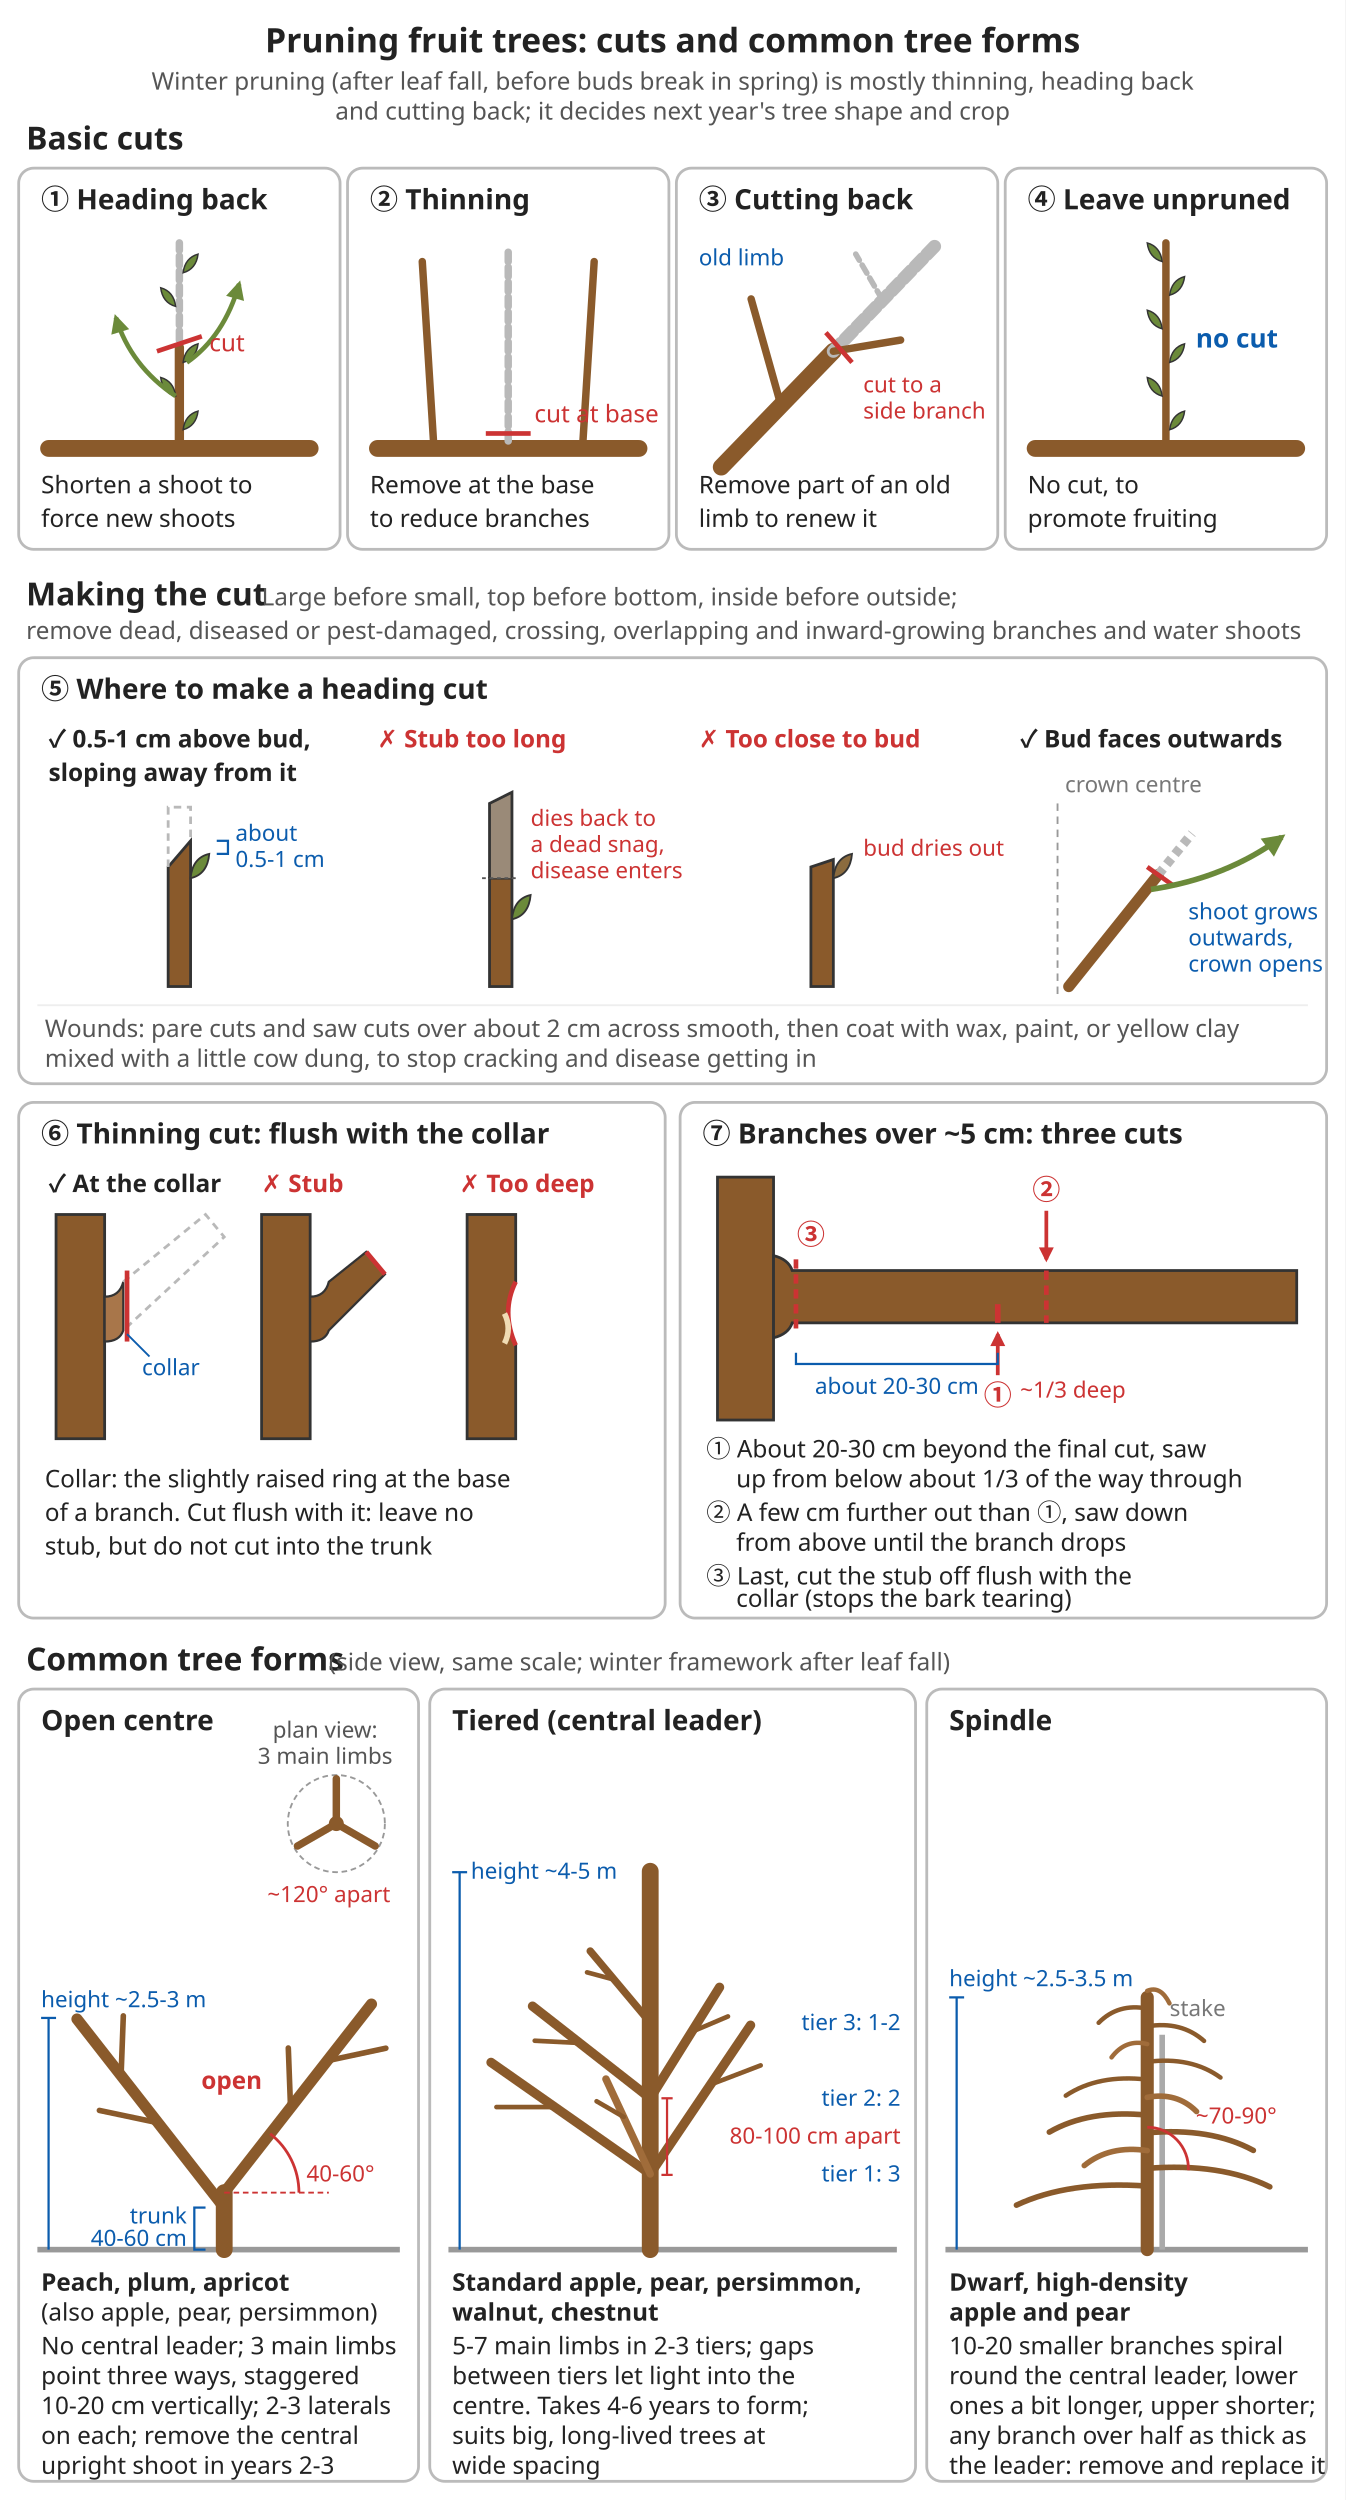
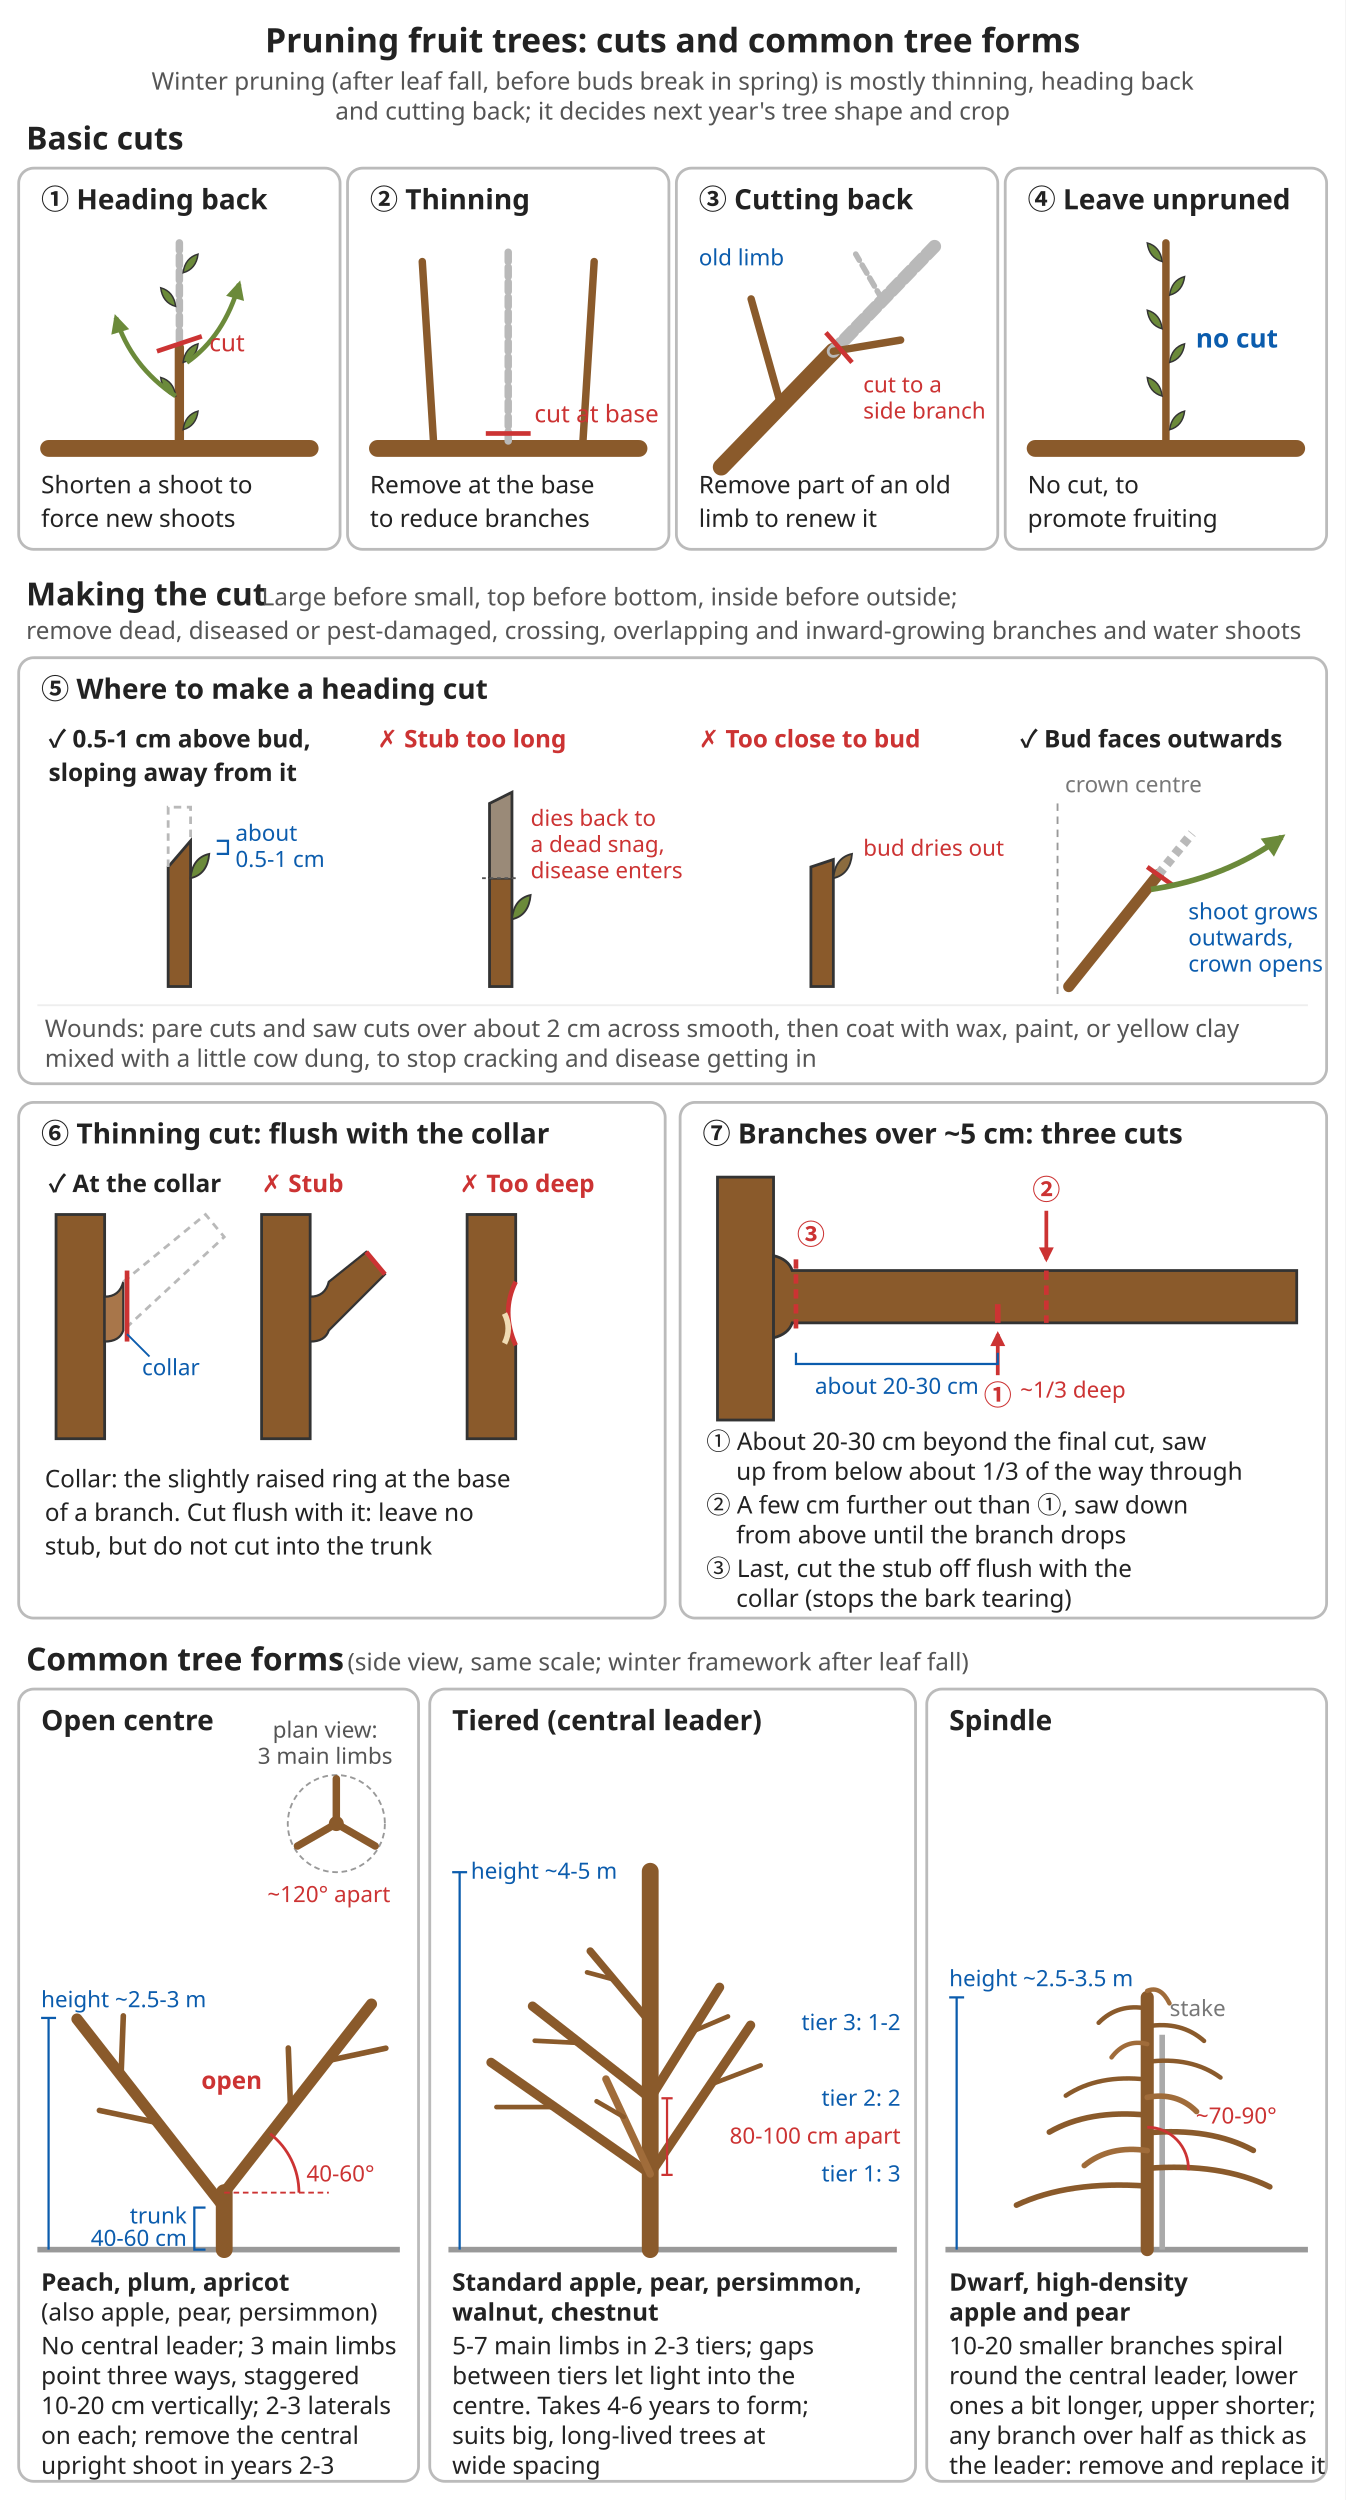
<svg xmlns="http://www.w3.org/2000/svg" viewBox="0 0 720 1338" width="720" height="1338" role="img" aria-label="Training and pruning fruit trees. Basic cuts: heading back shortens a shoot to force new shoots; thinning removes a branch at its base to reduce the number of branches; cutting back removes part of an older limb to renew it; leaving a shoot unpruned promotes fruiting. A heading cut is made about 0.5-1 cm above a bud, sloping away from the bud; the bud below the cut faces outwards so the new shoot grows outwards and the crown opens; a stub left too long dies back into a dead snag where disease gets in; a cut too close to the bud makes the bud dry out. A thinning cut is made flush with the collar at the base of the branch, leaving no stub but not cutting into the trunk; cuts and saw cuts over about 2 cm across are pared smooth and coated with wax, paint or clay. Branches over about 5 cm across are removed with three cuts: first saw up from below about 1/3 of the way through, about 20-30 cm beyond the final cut; then a few cm further out saw down from above until the branch falls; finally cut off the stub flush with the collar. Common tree forms: open centre, trunk about 40-60 cm high, no central leader, 3 main limbs about 120° apart, staggered about 10-20 cm vertically, at about 40-60° to the horizontal, 2-3 laterals on each main limb, tree about 2.5-3 m tall, used for peach, plum, apricot and others; tiered form with a central leader, 5-7 main limbs in 2-3 tiers, 3 in the first tier, 2 in the second and 1-2 in the third, tiers about 80-100 cm apart, tree about 4-5 m tall, takes 4-6 years to form, used for standard apple trees, pear, persimmon, walnut and chestnut; spindle, 10-20 smaller branches spiralling round one upright central leader, tied down to about 70-90° from the leader or even drooping, longer below and shorter above, tree about 2.5-3.5 m tall, used for dwarf high-density apple and pear.">
  <rect width="100%" height="100%" fill="#fff" />
  <defs>
    <marker id="arR" viewBox="0 0 10 10" refX="8" refY="5" markerWidth="4" markerHeight="4" orient="auto">
      <path d="M0,0 L10,5 L0,10 Z" fill="#c33" />
    </marker>
    <marker id="arG" viewBox="0 0 10 10" refX="8" refY="5" markerWidth="4" markerHeight="4" orient="auto">
      <path d="M0,0 L10,5 L0,10 Z" fill="#6b8a3a" />
    </marker>
    <path id="budR" d="M0,0 q7,-2 8,-10 q-7,2 -8,10 z" fill="#6b8a3a" stroke="#333" stroke-width="0.8" />
    <path id="budL" d="M0,0 q-7,-2 -8,-10 q7,2 8,10 z" fill="#6b8a3a" stroke="#333" stroke-width="0.8" />
  </defs>
  <g font-family="'Noto Sans','Noto Sans CJK SC',Arial,sans-serif" font-size="14" fill="#222">
    <text x="360" y="28" font-size="18" font-weight="bold" text-anchor="middle">Pruning fruit trees: cuts and common tree forms</text>
    <text x="360" y="48" font-size="13" text-anchor="middle" fill="#555">Winter pruning (after leaf fall, before buds break in spring) is mostly thinning, heading back</text>
    <text x="360" y="64" font-size="13" text-anchor="middle" fill="#555">and cutting back; it decides next year's tree shape and crop</text>
    <text x="14" y="80" font-size="17" font-weight="bold">Basic cuts</text>
    <g transform="translate(10,90)">
      <rect width="172" height="204" rx="8" fill="none" stroke="#bbb" stroke-width="1.5" />
      <text x="12" y="22" font-size="15" font-weight="bold">① Heading back</text>
      <line x1="16" y1="150" x2="156" y2="150" stroke="#8a5a2b" stroke-width="9" stroke-linecap="round" />
      <line x1="86" y1="150" x2="86" y2="96" stroke="#8a5a2b" stroke-width="5" stroke-linecap="round" />
      <line x1="86" y1="92" x2="86" y2="40" stroke="#b9b9b9" stroke-width="4" stroke-linecap="round" stroke-dasharray="5 3" />
      <use href="#budR" x="88" y="140" />
      <use href="#budL" x="84" y="122" />
      <use href="#budR" x="88" y="104" />
      <use href="#budL" x="84" y="74" />
      <use href="#budR" x="88" y="56" />
      <path d="M74,98 L98,90" stroke="#c33" stroke-width="2.5" />
      <path d="M90,104 Q110,90 118,62" fill="none" stroke="#6b8a3a" stroke-width="2.5" marker-end="url(#arG)" />
      <path d="M84,122 Q60,106 52,80" fill="none" stroke="#6b8a3a" stroke-width="2.5" marker-end="url(#arG)" />
      <text x="102" y="98" font-size="13" fill="#c33">cut</text>
      <text x="12" y="174" font-size="13">Shorten a shoot to</text>
      <text x="12" y="192" font-size="13">force new shoots</text>
    </g>
    <g transform="translate(186,90)">
      <rect width="172" height="204" rx="8" fill="none" stroke="#bbb" stroke-width="1.5" />
      <text x="12" y="22" font-size="15" font-weight="bold">② Thinning</text>
      <line x1="16" y1="150" x2="156" y2="150" stroke="#8a5a2b" stroke-width="9" stroke-linecap="round" />
      <line x1="46" y1="146" x2="40" y2="50" stroke="#8a5a2b" stroke-width="4" stroke-linecap="round" />
      <line x1="86" y1="146" x2="86" y2="44" stroke="#b9b9b9" stroke-width="4" stroke-linecap="round" stroke-dasharray="5 3" />
      <line x1="126" y1="146" x2="132" y2="50" stroke="#8a5a2b" stroke-width="4" stroke-linecap="round" />
      <path d="M74,142 H98" stroke="#c33" stroke-width="2.5" />
      <text x="100" y="136" font-size="13" fill="#c33">cut at base</text>
      <text x="12" y="174" font-size="13">Remove at the base</text>
      <text x="12" y="192" font-size="13">to reduce branches</text>
    </g>
    <g transform="translate(362,90)">
      <rect width="172" height="204" rx="8" fill="none" stroke="#bbb" stroke-width="1.5" />
      <text x="12" y="22" font-size="15" font-weight="bold">③ Cutting back</text>
      <line x1="24" y1="160" x2="84" y2="98" stroke="#8a5a2b" stroke-width="9" stroke-linecap="round" />
      <line x1="84" y1="98" x2="140" y2="40" stroke="#b9b9b9" stroke-width="7" stroke-linecap="round" stroke-dasharray="6 3" />
      <line x1="56" y1="127" x2="40" y2="70" stroke="#8a5a2b" stroke-width="4" stroke-linecap="round" />
      <line x1="84" y1="98" x2="120" y2="92" stroke="#8a5a2b" stroke-width="4" stroke-linecap="round" />
      <line x1="110" y1="70" x2="96" y2="46" stroke="#b9b9b9" stroke-width="3" stroke-linecap="round" stroke-dasharray="5 3" />
      <path d="M80,88 L94,104" stroke="#c33" stroke-width="2.5" />
      <text x="12" y="174" font-size="13">Remove part of an old</text>
      <text x="12" y="192" font-size="13">limb to renew it</text>
      <text x="100" y="120" font-size="12" fill="#c33">cut to a</text>
      <text x="100" y="134" font-size="12" fill="#c33">side branch</text>
      <text x="12" y="52" font-size="12" fill="#0b5cad">old limb</text>
    </g>
    <g transform="translate(538,90)">
      <rect width="172" height="204" rx="8" fill="none" stroke="#bbb" stroke-width="1.5" />
      <text x="12" y="22" font-size="15" font-weight="bold">④ Leave unpruned</text>
      <line x1="16" y1="150" x2="156" y2="150" stroke="#8a5a2b" stroke-width="9" stroke-linecap="round" />
      <line x1="86" y1="150" x2="86" y2="40" stroke="#8a5a2b" stroke-width="4" stroke-linecap="round" />
      <use href="#budR" x="88" y="140" />
      <use href="#budL" x="84" y="122" />
      <use href="#budR" x="88" y="104" />
      <use href="#budL" x="84" y="86" />
      <use href="#budR" x="88" y="68" />
      <use href="#budL" x="84" y="50" />
      <text x="102" y="96" fill="#0b5cad" font-weight="bold">no cut</text>
      <text x="12" y="174" font-size="13">No cut, to</text>
      <text x="12" y="192" font-size="13">promote fruiting</text>
    </g>
    <text x="14" y="324" font-size="17" font-weight="bold">Making the cut</text>
    <text x="140" y="324" font-size="13" fill="#555">Large before small, top before bottom, inside before outside;</text>
    <text x="14" y="342" font-size="13" fill="#555">remove dead, diseased or pest-damaged, crossing, overlapping and inward-growing branches and water shoots</text>
    <g transform="translate(10,352)">
      <rect width="700" height="228" rx="8" fill="none" stroke="#bbb" stroke-width="1.5" />
      <text x="12" y="22" font-size="15" font-weight="bold">⑤ Where to make a heading cut</text>
      <path d="M80,176 V112 L92,98 V176 Z" fill="#8a5a2b" stroke="#333" stroke-width="1.5" />
      <path d="M92,118 q9,-2 10,-13 q-9,2 -10,13 z" fill="#6b8a3a" stroke="#333" stroke-width="1" />
      <path d="M80,112 V80 H92 V98" fill="none" stroke="#b9b9b9" stroke-width="1.5" stroke-dasharray="4 3" />
      <path d="M106,98 H112 V105 H106" fill="none" stroke="#0b5cad" stroke-width="1.2" />
      <text x="116" y="98" font-size="12" fill="#0b5cad">about</text>
      <text x="116" y="112" font-size="12" fill="#0b5cad">0.5-1 cm</text>
      <text x="16" y="48" font-size="13" font-weight="bold">✓ 0.5-1 cm above bud,</text>
      <text x="16" y="66" font-size="13" font-weight="bold">sloping away from it</text>
      <path d="M252,176 V118 H264 V176 Z" fill="#8a5a2b" stroke="#333" stroke-width="1.5" />
      <path d="M252,118 V78 L264,72 V118" fill="#9a8a78" stroke="#333" stroke-width="1.5" />
      <path d="M264,140 q9,-2 10,-13 q-9,2 -10,13 z" fill="#6b8a3a" stroke="#333" stroke-width="1" />
      <path d="M248,118 H268" stroke="#555" stroke-width="1" stroke-dasharray="2 2" />
      <text x="192" y="48" font-size="13" fill="#c33" font-weight="bold">✗ Stub too long</text>
      <text x="274" y="90" font-size="12" fill="#c33">dies back to</text>
      <text x="274" y="104" font-size="12" fill="#c33">a dead snag,</text>
      <text x="274" y="118" font-size="12" fill="#c33">disease enters</text>
      <path d="M424,176 V112 L436,108 V176 Z" fill="#8a5a2b" stroke="#333" stroke-width="1.5" />
      <path d="M436,118 q9,-2 10,-13 q-9,2 -10,13 z" fill="#8b6b3e" stroke="#333" stroke-width="1" />
      <text x="364" y="48" font-size="13" fill="#c33" font-weight="bold">✗ Too close to bud</text>
      <text x="452" y="106" font-size="12" fill="#c33">bud dries out</text>
      <path d="M556,180 V76" stroke="#999" stroke-width="1" stroke-dasharray="4 3" />
      <text x="560" y="72" font-size="12" fill="#777">crown centre</text>
      <path d="M562,176 L610,116" stroke="#8a5a2b" stroke-width="6" stroke-linecap="round" />
      <path d="M610,116 L628,94" stroke="#b9b9b9" stroke-width="5" stroke-dasharray="4 3" />
      <path d="M604,112 L618,122" stroke="#c33" stroke-width="2.5" />
      <path d="M606,124 Q646,118 676,96" fill="none" stroke="#6b8a3a" stroke-width="3" marker-end="url(#arG)" />
      <text x="536" y="48" font-size="13" font-weight="bold">✓ Bud faces outwards</text>
      <text x="626" y="140" font-size="12" fill="#0b5cad">shoot grows</text>
      <text x="626" y="154" font-size="12" fill="#0b5cad">outwards,</text>
      <text x="626" y="168" font-size="12" fill="#0b5cad">crown opens</text>
      <line x1="10" y1="186" x2="690" y2="186" stroke="#eee" />
      <text x="14" y="203" font-size="13" fill="#555">Wounds: pare cuts and saw cuts over about 2 cm across smooth, then coat with wax, paint, or yellow clay</text>
      <text x="14" y="219" font-size="13" fill="#555">mixed with a little cow dung, to stop cracking and disease getting in</text>
    </g>
    <g transform="translate(10,590)">
      <rect width="346" height="276" rx="8" fill="none" stroke="#bbb" stroke-width="1.5" />
      <text x="12" y="22" font-size="15" font-weight="bold">⑥ Thinning cut: flush with the collar</text>
      <rect x="20" y="60" width="26" height="120" fill="#8a5a2b" stroke="#333" stroke-width="1.5" />
      <path d="M46,104 Q54,104 56,96 V122 Q54,128 46,128 Z" fill="#a8764a" stroke="#333" stroke-width="1.2" />
      <path d="M56,96 L100,60 L110,72 L56,122" fill="none" stroke="#b9b9b9" stroke-width="1.5" stroke-dasharray="4 3" />
      <path d="M58,90 V128" stroke="#c33" stroke-width="2.5" />
      <rect x="130" y="60" width="26" height="120" fill="#8a5a2b" stroke="#333" stroke-width="1.5" />
      <path d="M156,104 Q164,104 166,96 L186,80 L196,92 L166,122 Q164,128 156,128 Z" fill="#8a5a2b" stroke="#333" stroke-width="1.2" />
      <path d="M186,80 L196,92" stroke="#c33" stroke-width="2.5" />
      <path d="M240,60 H266 V96 Q258,112 266,130 V180 H240 Z" fill="#8a5a2b" stroke="#333" stroke-width="1.5" />
      <path d="M266,96 Q258,112 266,130" fill="none" stroke="#c33" stroke-width="2.5" />
      <path d="M260,113 q4,8 0,16" fill="none" stroke="#f0dcb4" stroke-width="3" />
      <text x="16" y="48" font-size="13" font-weight="bold">✓ At the collar</text>
      <text x="130" y="48" font-size="13" fill="#c33" font-weight="bold">✗ Stub</text>
      <text x="236" y="48" font-size="13" fill="#c33" font-weight="bold">✗ Too deep</text>
      <text x="66" y="146" font-size="12" fill="#0b5cad">collar</text>
      <line x1="70" y1="136" x2="58" y2="124" stroke="#0b5cad" stroke-width="1" />
      <text x="14" y="206" font-size="13">Collar: the slightly raised ring at the base</text>
      <text x="14" y="224" font-size="13">of a branch. Cut flush with it: leave no</text>
      <text x="14" y="242" font-size="13">stub, but do not cut into the trunk</text>
    </g>
    <g transform="translate(364,590)">
      <rect width="346" height="276" rx="8" fill="none" stroke="#bbb" stroke-width="1.5" />
      <text x="12" y="22" font-size="15" font-weight="bold">⑦ Branches over ~5 cm: three cuts</text>
      <rect x="20" y="40" width="30" height="130" fill="#8a5a2b" stroke="#333" stroke-width="1.5" />
      <path d="M50,82 Q58,84 60,90 H330 V118 H60 Q58,124 50,126 Z" fill="#8a5a2b" stroke="#333" stroke-width="1.5" />
      <path d="M170,118 V108" stroke="#c33" stroke-width="3" />
      <path d="M170,146 V124" stroke="#c33" stroke-width="2" marker-end="url(#arR)" />
      <text x="170" y="162" font-size="15" fill="#c33" text-anchor="middle" font-weight="bold">①</text>
      <path d="M196,90 V118" stroke="#c33" stroke-width="2.5" stroke-dasharray="5 3" />
      <path d="M196,58 V84" stroke="#c33" stroke-width="2" marker-end="url(#arR)" />
      <text x="196" y="52" font-size="15" fill="#c33" text-anchor="middle" font-weight="bold">②</text>
      <path d="M62,84 V124" stroke="#c33" stroke-width="2.5" stroke-dasharray="5 3" />
      <text x="70" y="76" font-size="15" fill="#c33" text-anchor="middle" font-weight="bold">③</text>
      <path d="M62,134 V140 H170 V134" fill="none" stroke="#0b5cad" stroke-width="1.2" />
      <text x="116" y="156" font-size="12" fill="#0b5cad" text-anchor="middle">about 20-30 cm</text>
      <text x="182" y="158" font-size="12" fill="#c33">~1/3 deep</text>
-       <text x="14" y="190" font-size="13">① About 20-30 cm beyond the final cut, saw</text>
-       <text x="30" y="206" font-size="13">up from below about 1/3 of the way through</text>
-       <text x="14" y="224" font-size="13">② A few cm further out than ①, saw down</text>
-       <text x="30" y="240" font-size="13">from above until the branch drops</text>
-       <text x="14" y="258" font-size="13">③ Last, cut the stub off flush with the</text>
-       <text x="30" y="274" font-size="13" dy="-4">collar (stops the bark tearing)</text>
+       <text x="14" y="186" font-size="13">① About 20-30 cm beyond the final cut, saw</text>
+       <text x="30" y="202" font-size="13">up from below about 1/3 of the way through</text>
+       <text x="14" y="220" font-size="13">② A few cm further out than ①, saw down</text>
+       <text x="30" y="236" font-size="13">from above until the branch drops</text>
+       <text x="14" y="254" font-size="13">③ Last, cut the stub off flush with the</text>
+       <text x="30" y="270" font-size="13">collar (stops the bark tearing)</text>
    </g>
    <text x="14" y="894" font-size="17" font-weight="bold">Common tree forms</text>
-     <text x="176" y="894" font-size="13" fill="#555">(side view, same scale; winter framework after leaf fall)</text>
+     <text x="186" y="894" font-size="13" fill="#555">(side view, same scale; winter framework after leaf fall)</text>
    <g transform="translate(10,904)">
      <rect width="214" height="424" rx="8" fill="none" stroke="#bbb" stroke-width="1.5" />
      <text x="12" y="22" font-size="15" font-weight="bold">Open centre</text>
      <line x1="10" y1="300" x2="204" y2="300" stroke="#999" stroke-width="3" />
      <line x1="110" y1="300" x2="110" y2="269.5" stroke="#8a5a2b" stroke-width="9" stroke-linecap="round" />
      <line x1="110" y1="277.5" x2="31.2" y2="176.6" stroke="#8a5a2b" stroke-width="6" stroke-linecap="round" />
      <line x1="74.5" y1="232.1" x2="43.2" y2="225.5" stroke="#8a5a2b" stroke-width="3" stroke-linecap="round" />
      <line x1="54.8" y1="206.9" x2="56.0" y2="174.9" stroke="#8a5a2b" stroke-width="3" stroke-linecap="round" />
      <line x1="110" y1="269.5" x2="188.8" y2="168.6" stroke="#8a5a2b" stroke-width="6" stroke-linecap="round" />
      <line x1="145.5" y1="224.1" x2="144.3" y2="192.1" stroke="#8a5a2b" stroke-width="3" stroke-linecap="round" />
      <line x1="165.2" y1="198.9" x2="196.5" y2="192.2" stroke="#8a5a2b" stroke-width="3" stroke-linecap="round" />
      <line x1="110" y1="269.5" x2="166" y2="269.5" stroke="#c33" stroke-width="1" stroke-dasharray="3 2" />
      <path d="M150.0,269.5 A40,40 0 0,0 134.6,238.0" fill="none" stroke="#c33" stroke-width="1.5" />
      <text x="154" y="263.5" font-size="12" fill="#c33">40-60°</text>
      <path d="M100,300 H94 V277.5 H100" fill="none" stroke="#0b5cad" stroke-width="1.2" />
      <text x="90" y="286" font-size="12" fill="#0b5cad" text-anchor="end">trunk</text>
      <text x="90" y="298" font-size="12" fill="#0b5cad" text-anchor="end">40-60 cm</text>
      <text x="114" y="214" font-size="13" fill="#c33" text-anchor="middle" font-weight="bold">open</text>
      <path d="M16,300 V176 M12,176 H20" stroke="#0b5cad" stroke-width="1.2" />
      <text x="12" y="170.25" font-size="12" fill="#0b5cad">height ~2.5-3 m</text>
      <g transform="translate(170,72)">
        <circle r="26" fill="none" stroke="#999" stroke-dasharray="3 2" />
        <line x1="0" y1="0" x2="0.0" y2="-24.0" stroke="#8a5a2b" stroke-width="4" stroke-linecap="round" />
        <line x1="0" y1="0" x2="-20.8" y2="12.0" stroke="#8a5a2b" stroke-width="4" stroke-linecap="round" />
        <line x1="0" y1="0" x2="20.8" y2="12.0" stroke="#8a5a2b" stroke-width="4" stroke-linecap="round" />
        <circle r="4" fill="#8a5a2b" />
        <text x="-6" y="-46" font-size="12" fill="#555" text-anchor="middle">plan view:</text>
        <text x="-6" y="-32" font-size="12" fill="#555" text-anchor="middle">3 main limbs</text>
        <text x="-4" y="42" font-size="12" fill="#c33" text-anchor="middle">~120° apart</text>
      </g>
      <text x="12" y="322" font-size="13" font-weight="bold">Peach, plum, apricot</text>
      <text x="12" y="338" font-size="13">(also apple, pear, persimmon)</text>
      <text x="12" y="356" font-size="13">No central leader; 3 main limbs</text>
      <text x="12" y="372" font-size="13">point three ways, staggered</text>
      <text x="12" y="388" font-size="13">10-20 cm vertically; 2-3 laterals</text>
      <text x="12" y="404" font-size="13">on each; remove the central</text>
      <text x="12" y="420" font-size="13">upright shoot in years 2-3</text>
    </g>
    <g transform="translate(230,904)">
      <rect width="260" height="424" rx="8" fill="none" stroke="#bbb" stroke-width="1.5" />
      <text x="12" y="22" font-size="15" font-weight="bold">Tiered (central leader)</text>
      <line x1="10" y1="300" x2="250" y2="300" stroke="#999" stroke-width="3" />
      <line x1="118" y1="300" x2="118" y2="97.5" stroke="#8a5a2b" stroke-width="9" stroke-linecap="round" />
      <line x1="118" y1="210" x2="118" y2="97.5" stroke="#8a5a2b" stroke-width="6" stroke-linecap="round" />
      <line x1="118" y1="259.5" x2="32.8" y2="199.8" stroke="#8a5a2b" stroke-width="5" stroke-linecap="round" />
      <line x1="66.9" y1="223.7" x2="35.7" y2="223.7" stroke="#8a5a2b" stroke-width="2.5" stroke-linecap="round" />
      <line x1="118" y1="259.5" x2="171.7" y2="179.9" stroke="#8a5a2b" stroke-width="5" stroke-linecap="round" />
      <line x1="150.2" y1="211.7" x2="177.1" y2="201.4" stroke="#8a5a2b" stroke-width="2.5" stroke-linecap="round" />
      <line x1="118" y1="259.5" x2="94.3" y2="208.7" stroke="#a06c3a" stroke-width="4" stroke-linecap="round" />
      <line x1="103.8" y1="229.0" x2="89.3" y2="220.6" stroke="#8a5a2b" stroke-width="2.5" stroke-linecap="round" />
      <line x1="118" y1="219.0" x2="55.0" y2="169.7" stroke="#8a5a2b" stroke-width="5" stroke-linecap="round" />
      <line x1="80.2" y1="189.4" x2="56.2" y2="188.2" stroke="#8a5a2b" stroke-width="2.5" stroke-linecap="round" />
      <line x1="118" y1="219.0" x2="155.1" y2="159.6" stroke="#8a5a2b" stroke-width="5" stroke-linecap="round" />
      <line x1="140.3" y1="183.4" x2="159.6" y2="175.2" stroke="#8a5a2b" stroke-width="2.5" stroke-linecap="round" />
      <line x1="118" y1="178.5" x2="85.9" y2="140.2" stroke="#8a5a2b" stroke-width="4" stroke-linecap="round" />
      <line x1="98.7" y1="155.5" x2="84.2" y2="151.6" stroke="#8a5a2b" stroke-width="2.5" stroke-linecap="round" />
      <text x="252" y="263.5" font-size="12" fill="#0b5cad" text-anchor="end">tier 1: 3</text>
      <text x="252" y="223.0" font-size="12" fill="#0b5cad" text-anchor="end">tier 2: 2</text>
      <text x="252" y="182.5" font-size="12" fill="#0b5cad" text-anchor="end">tier 3: 1-2</text>
      <path d="M124,260 H130 M124,219 H130 M127,260 V219" stroke="#c33" stroke-width="1.2" />
      <text x="252" y="243.25" font-size="12" fill="#c33" text-anchor="end">80-100 cm apart</text>
      <path d="M16,300 V98 M12,98 H20" stroke="#0b5cad" stroke-width="1.2" />
      <text x="22" y="101.5" font-size="12" fill="#0b5cad">height ~4-5 m</text>
      <text x="12" y="322" font-size="13" font-weight="bold">Standard apple, pear, persimmon,</text>
      <text x="12" y="338" font-size="13" font-weight="bold">walnut, chestnut</text>
      <text x="12" y="356" font-size="13">5-7 main limbs in 2-3 tiers; gaps</text>
      <text x="12" y="372" font-size="13">between tiers let light into the</text>
      <text x="12" y="388" font-size="13">centre. Takes 4-6 years to form;</text>
      <text x="12" y="404" font-size="13">suits big, long-lived trees at</text>
      <text x="12" y="420" font-size="13">wide spacing</text>
    </g>
    <g transform="translate(496,904)">
      <rect width="214" height="424" rx="8" fill="none" stroke="#bbb" stroke-width="1.5" />
      <text x="12" y="22" font-size="15" font-weight="bold">Spindle</text>
      <line x1="10" y1="300" x2="204" y2="300" stroke="#999" stroke-width="3" />
      <line x1="126" y1="300" x2="126" y2="185" stroke="#aaa" stroke-width="3" />
      <line x1="118" y1="300" x2="118" y2="165" stroke="#8a5a2b" stroke-width="7" stroke-linecap="round" />
      <path d="M118,266.0 Q76.0,263.0 48.0,276.2" fill="none" stroke="#8a5a2b" stroke-width="3" stroke-linecap="round" />
      <path d="M118,256.5 Q157.4,253.5 183.6,266.4" fill="none" stroke="#8a5a2b" stroke-width="3" stroke-linecap="round" />
      <path d="M118,247.0 Q97.8,244.0 84.3,255.0" fill="none" stroke="#a06c3a" stroke-width="3" stroke-linecap="round" />
      <path d="M118,237.5 Q152.1,234.5 174.8,246.9" fill="none" stroke="#8a5a2b" stroke-width="3" stroke-linecap="round" />
      <path d="M118,228.0 Q86.6,225.0 65.6,237.1" fill="none" stroke="#8a5a2b" stroke-width="3" stroke-linecap="round" />
      <path d="M118,218.5 Q133.8,215.5 144.4,226.1" fill="none" stroke="#a06c3a" stroke-width="3" stroke-linecap="round" />
      <path d="M118,209.0 Q91.8,206.0 74.4,217.6" fill="none" stroke="#8a5a2b" stroke-width="2.4" stroke-linecap="round" />
      <path d="M118,199.5 Q141.5,196.5 157.2,207.9" fill="none" stroke="#8a5a2b" stroke-width="2.4" stroke-linecap="round" />
      <path d="M118,190.0 Q106.5,187.0 98.9,197.1" fill="none" stroke="#a06c3a" stroke-width="2.4" stroke-linecap="round" />
      <path d="M118,180.5 Q136.2,177.5 148.4,188.3" fill="none" stroke="#8a5a2b" stroke-width="2.4" stroke-linecap="round" />
      <path d="M118,171.0 Q102.4,168.0 92.0,178.6" fill="none" stroke="#8a5a2b" stroke-width="2.4" stroke-linecap="round" />
      <path d="M118,161.5 Q125.1,158.5 129.9,168.2" fill="none" stroke="#a06c3a" stroke-width="2.4" stroke-linecap="round" />
      <path d="M118,234.5 A22,22 0 0,1 140,257.5" fill="none" stroke="#c33" stroke-width="1.5" />
      <text x="144" y="232.5" font-size="12" fill="#c33">~70-90°</text>
      <path d="M16,300 V165 M12,165 H20" stroke="#0b5cad" stroke-width="1.2" />
      <text x="12" y="159" font-size="12" fill="#0b5cad">height ~2.5-3.5 m</text>
      <text x="130" y="175" font-size="12" fill="#777">stake</text>
      <text x="12" y="322" font-size="13" font-weight="bold">Dwarf, high-density</text>
      <text x="12" y="338" font-size="13" font-weight="bold">apple and pear</text>
      <text x="12" y="356" font-size="13">10-20 smaller branches spiral</text>
      <text x="12" y="372" font-size="13">round the central leader, lower</text>
      <text x="12" y="388" font-size="13">ones a bit longer, upper shorter;</text>
      <text x="12" y="404" font-size="13">any branch over half as thick as</text>
      <text x="12" y="420" font-size="13">the leader: remove and replace it</text>
    </g>
  </g>
</svg>
